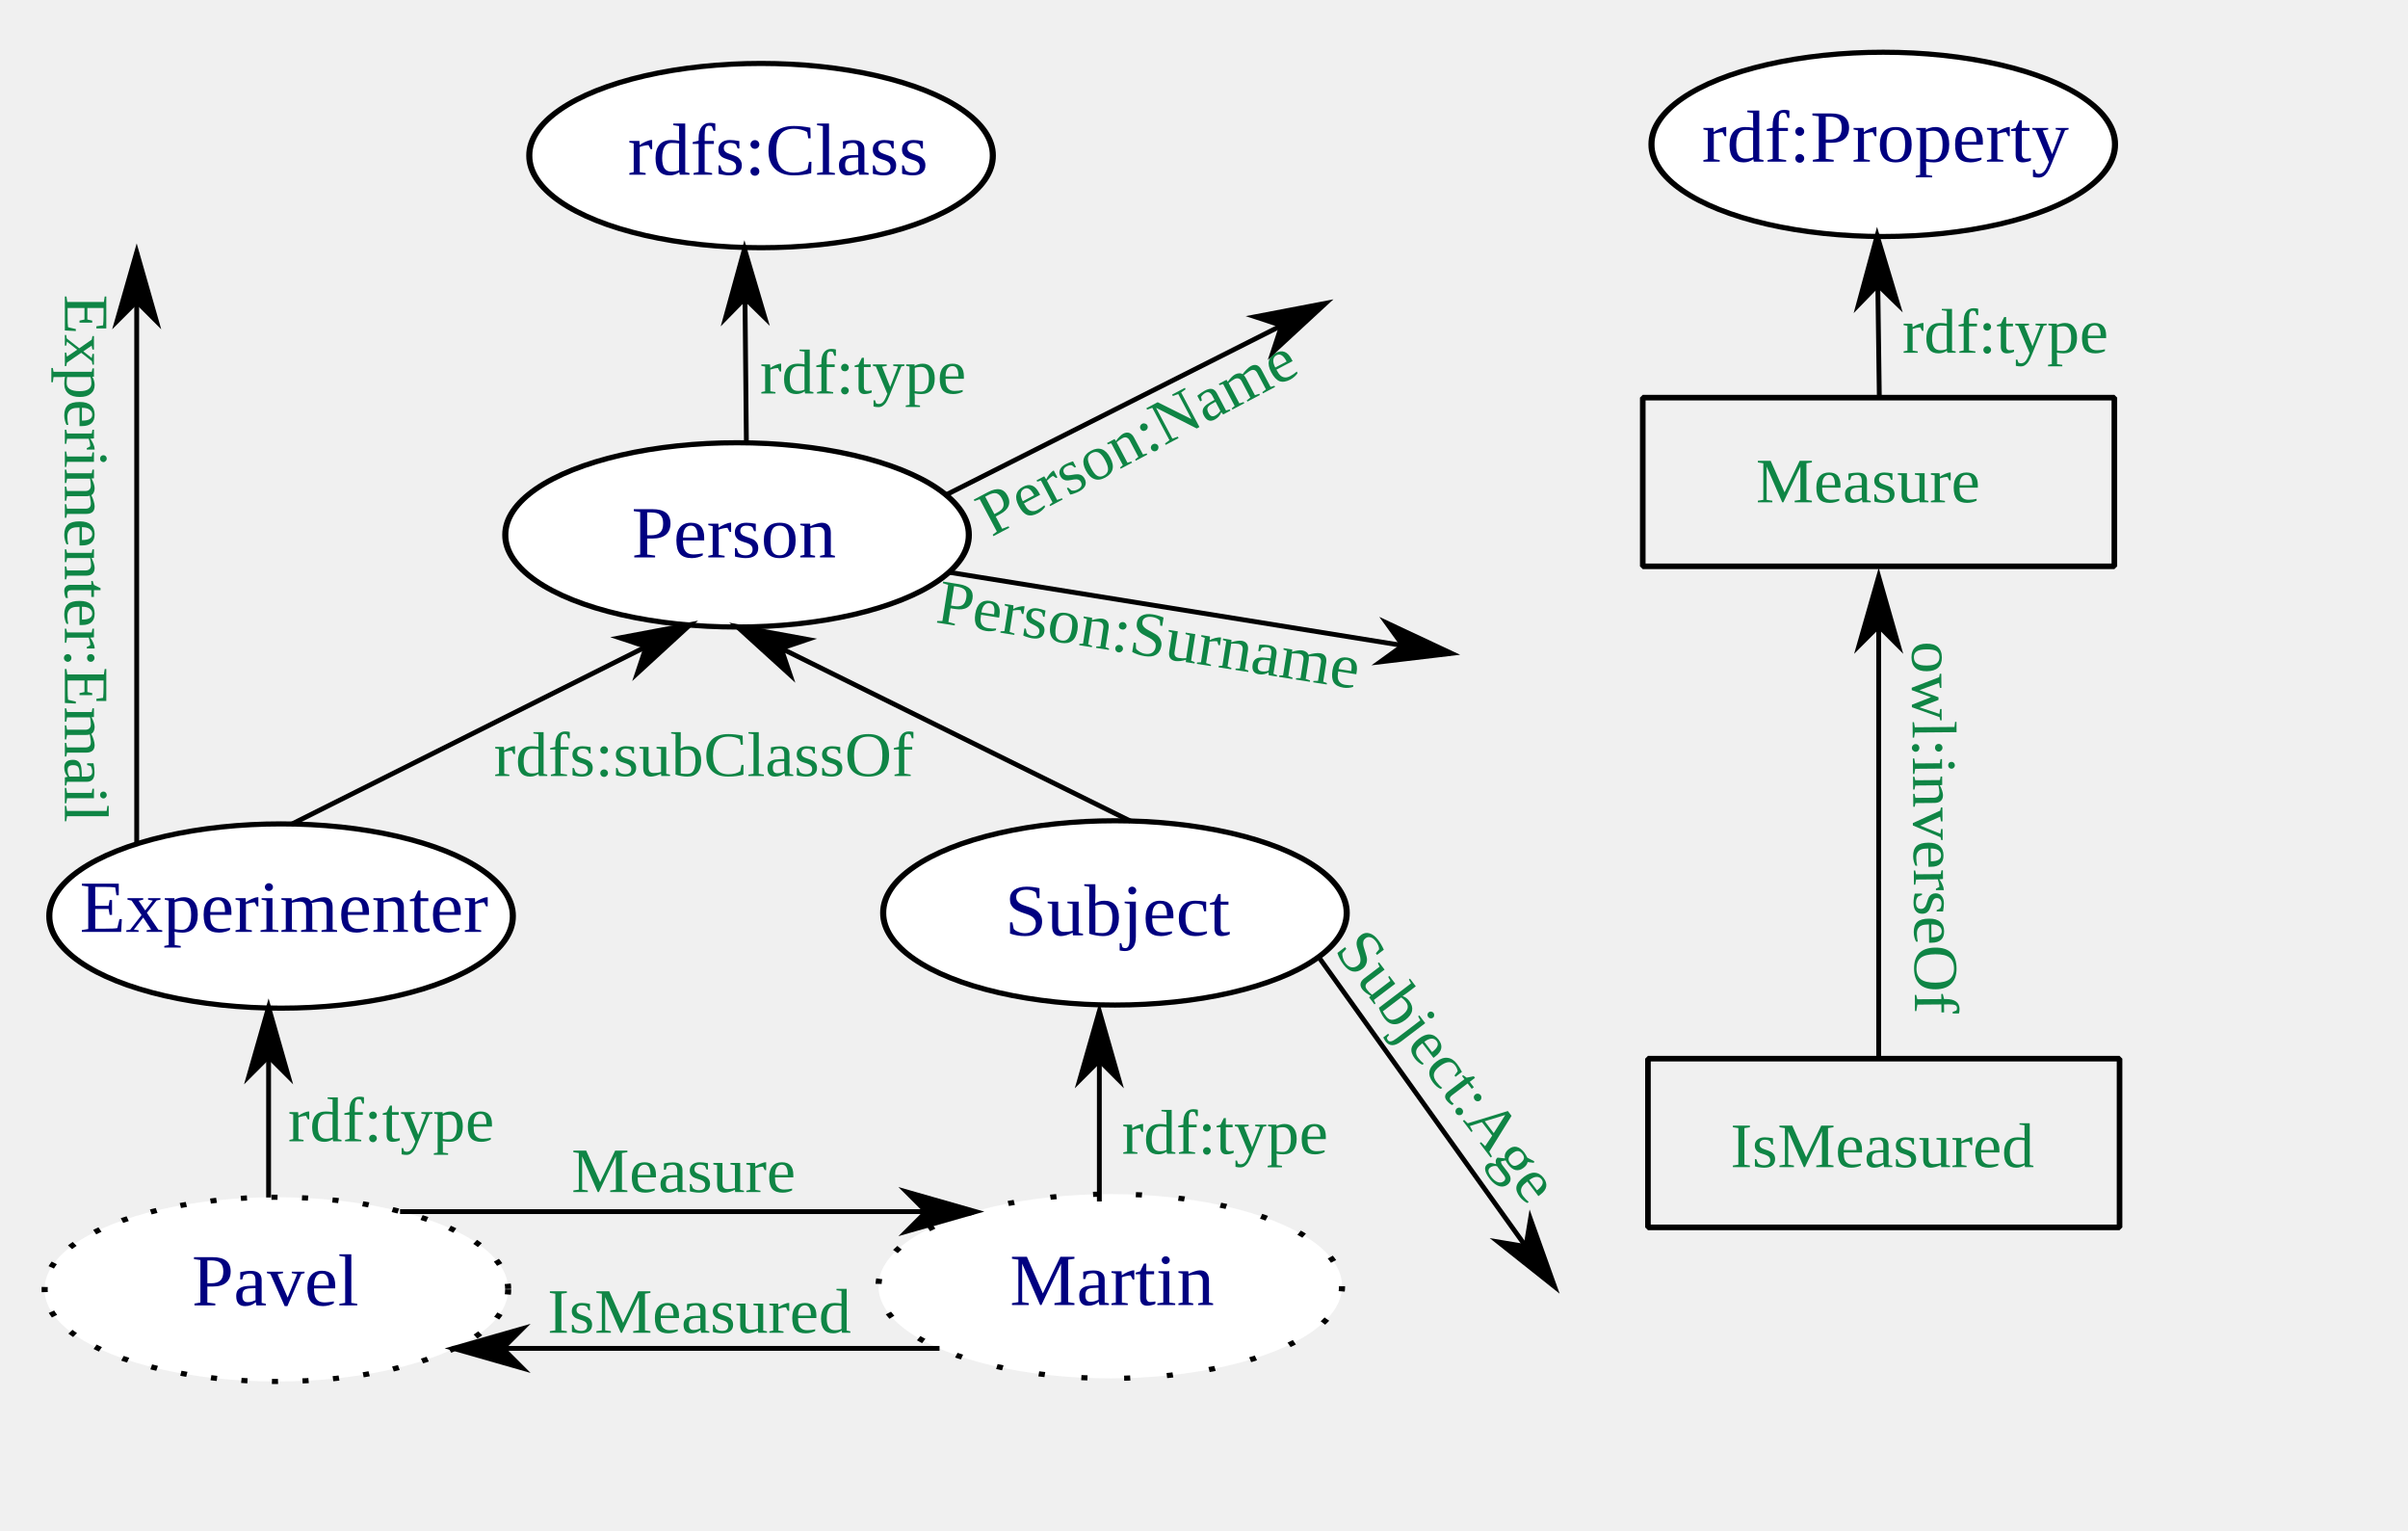
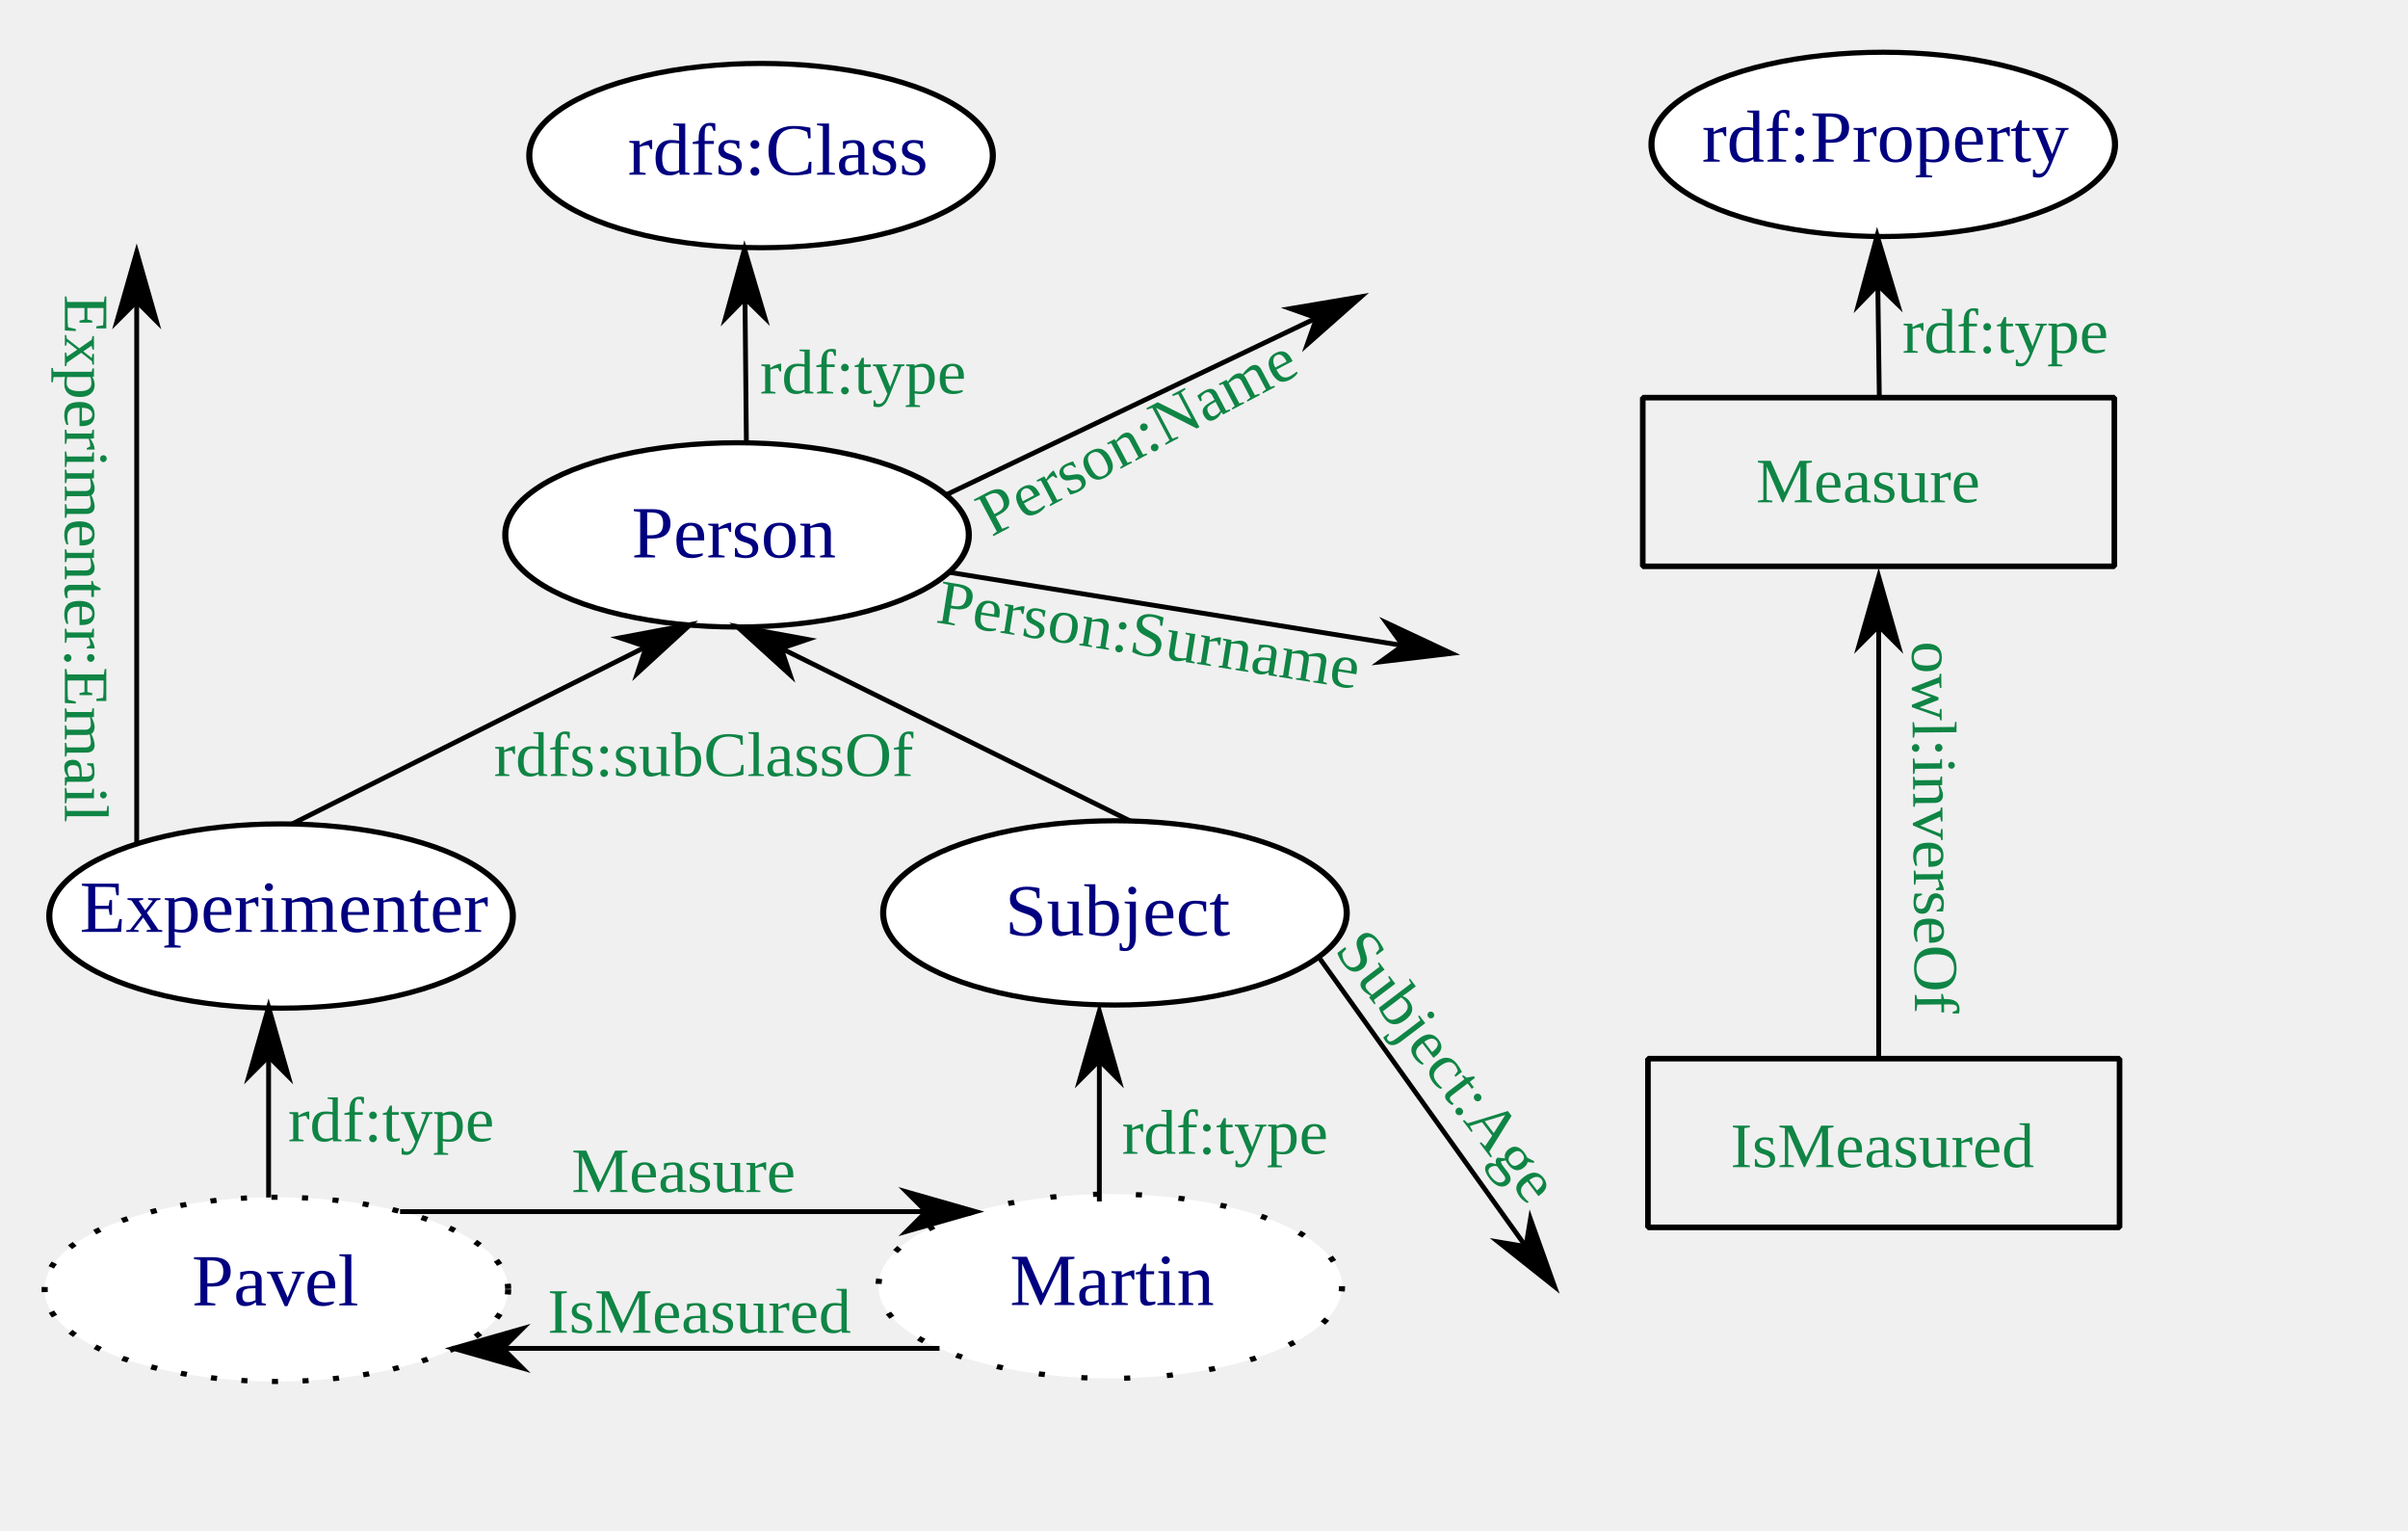
<svg xmlns="http://www.w3.org/2000/svg" width="85mm" height="54mm" id="svg4166" version="1.1">
  <defs id="defs3">
    <marker orient="auto" refY="0.0" refX="0.0" id="Arrow1Lend" style="overflow:visible;">
      <path id="path3976" d="M 0.0,0.0 L 5.0,-5.0 L -12.5,0.0 L 5.0,5.0 L 0.0,0.0 z " style="fill-rule:evenodd;stroke:#000000;stroke-width:1.0pt;" transform="scale(0.8) rotate(180) translate(12.5,0)" />
    </marker>
    <marker orient="auto" refY="0" refX="0" id="Arrow1Lend-1" style="overflow:visible">
      <path id="path3976-4" d="M 0,0 5,-5 -12.5,0 5,5 0,0 z" style="fill-rule:evenodd;stroke:#000000;stroke-width:1pt" transform="matrix(-0.8,0,0,-0.8,-10,0)" />
    </marker>
  </defs>
  <g id="layer1">
-     <path style="fill:none;stroke:#000000;stroke-width:1px;stroke-linecap:butt;stroke-linejoin:miter;stroke-opacity:1" d="m 410.199,160.389 74.111,0" id="path3852" />
-     <path style="fill:#000000;fill-opacity:1;stroke:#000000;stroke-width:1px;stroke-linecap:butt;stroke-linejoin:miter;stroke-opacity:1" d="m 440.669,110.066 -7.363,4.415 3.975,-4.128 z" id="path3854-0" />
    <flowRoot transform="matrix(0.9069473,0,0,1.017749,-68.02961,7.494967)" xml:space="preserve" id="flowRoot4071" style="font-size:40px;font-style:normal;font-weight:normal;line-height:125%;letter-spacing:0px;word-spacing:0px;fill:#000000;fill-opacity:1;stroke:none;font-family:Sans">
      <flowRegion id="flowRegion4073">
        <rect id="rect4075" width="112.917" height="41.667" x="41.25" y="-82.5" />
      </flowRegion>
      <flowPara id="flowPara4077" />
    </flowRoot>
-     <path style="fill:#000000;fill-opacity:1;stroke:#000000;stroke-width:1px;stroke-linecap:butt;stroke-linejoin:miter;stroke-opacity:1" d="m 425.973,78.246 -4.446,3.06 2.4,-2.862 z" id="path3854-3-3" />
    <path style="fill:#ffffff;fill-opacity:1;fill-rule:evenodd;stroke:#000000;stroke-width:4.292px;stroke-linecap:butt;stroke-linejoin:miter;stroke-opacity:1" id="path2986-8-5-4-4" d="m 464.67,207.875 a 162.635,76.772 0 1 1 -325.269,0 162.635,76.772 0 1 1 325.269,0 z" transform="matrix(0.1901223,0,0,0.1596675,44.11226,-12.44151)" />
    <text transform="scale(1.009974,0.9901243)" id="text4506-8-2-3-8-1" style="font-size:9.918px;font-style:normal;font-weight:normal;text-align:start;text-anchor:start;fill:#000080;font-family:Times New Roman" y="23.534" x="82.929" xml:space="preserve">rdfs:Class</text>
    <path style="fill:#ffffff;fill-opacity:1;fill-rule:evenodd;stroke:#000000;stroke-width:4.292px;stroke-linecap:butt;stroke-linejoin:miter;stroke-opacity:1" id="path2986-8-5-4-0" d="m 464.67,207.875 a 162.635,76.772 0 1 1 -325.269,0 162.635,76.772 0 1 1 325.269,0 z" transform="matrix(0.1901223,0,0,0.1596675,40.90965,38.14775)" />
    <path style="fill:#ffffff;fill-opacity:1;fill-rule:evenodd;stroke:#000000;stroke-width:4.292px;stroke-linecap:butt;stroke-linejoin:miter;stroke-opacity:1" id="path2986-8-5-4-9" d="m 464.67,207.875 a 162.635,76.772 0 1 1 -325.269,0 162.635,76.772 0 1 1 325.269,0 z" transform="matrix(0.1901223,0,0,0.1596675,-19.92369,88.98108)" />
    <path style="fill:#ffffff;fill-opacity:1;fill-rule:evenodd;stroke:#000000;stroke-width:4.292px;stroke-linecap:butt;stroke-linejoin:miter;stroke-opacity:1" id="path2986-8-5-4-48" d="m 464.67,207.875 a 162.635,76.772 0 1 1 -325.269,0 162.635,76.772 0 1 1 325.269,0 z" transform="matrix(0.1901223,0,0,0.1596675,91.32631,88.56442)" />
    <path style="fill:#ffffff;fill-opacity:1;fill-rule:evenodd;stroke:#000000;stroke-width:4.292px;stroke-linecap:butt;stroke-linejoin:miter;stroke-opacity:1" id="path2986-8-5-4-8" d="m 464.67,207.875 a 162.635,76.772 0 1 1 -325.269,0 162.635,76.772 0 1 1 325.269,0 z" transform="matrix(0.1901223,0,0,0.1596675,193.8263,-13.93558)" />
    <rect style="fill:none;stroke:#000000;stroke-width:0.748;stroke-linejoin:bevel;stroke-miterlimit:4;stroke-opacity:1;stroke-dasharray:none;stroke-dashoffset:0" id="rect3183" width="62.917" height="22.5" x="219.167" y="53.031" />
    <text transform="scale(1.009974,0.9901243)" id="text4506-8-2-3-8-7" style="font-size:9.918px;font-style:normal;font-weight:normal;text-align:start;text-anchor:start;fill:#000080;font-family:Times New Roman" y="75.088" x="83.441" xml:space="preserve">Person</text>
    <path style="fill:none;stroke:#000000;stroke-width:0.645;stroke-linecap:butt;stroke-linejoin:miter;stroke-opacity:1;stroke-miterlimit:4;stroke-dasharray:none;marker-end:url(#Arrow1Lend)" d="M 99.579,59.09 99.328,33.288" id="path3967" />
    <text transform="scale(1.014098,0.9860979)" id="text4506-8-2-3-8-7-7" style="font-size:8.565px;font-style:normal;font-weight:normal;text-align:start;text-anchor:start;fill:#0f8545;fill-opacity:1;font-family:Times New Roman" y="53.218" x="99.989" xml:space="preserve">rdf:type</text>
    <path style="fill:none;stroke:#000000;stroke-width:0.645;stroke-linecap:butt;stroke-linejoin:miter;stroke-opacity:1;stroke-miterlimit:4;stroke-dasharray:none;marker-end:url(#Arrow1Lend)" d="M 38.898,109.926 92.01,83.34" id="path4431" />
    <path style="fill:none;stroke:#000000;stroke-width:0.645;stroke-linecap:butt;stroke-linejoin:miter;stroke-opacity:1;stroke-miterlimit:4;stroke-dasharray:none;marker-end:url(#Arrow1Lend)" d="M 150.847,109.525 98.406,83.596" id="path4433" />
    <text transform="scale(1.014098,0.9860979)" id="text4506-8-2-3-8-7-7-1" style="font-size:8.565px;font-style:normal;font-weight:normal;text-align:start;text-anchor:start;fill:#0f8545;fill-opacity:1;font-family:Times New Roman" y="104.957" x="64.977" xml:space="preserve">rdfs:subClassOf</text>
    <text transform="matrix(0.8962357,-0.4745066,0.461405,0.8714898,0,0)" id="text4506-8-2-3-8-7-7-6" style="font-size:8.565px;font-style:normal;font-weight:normal;text-align:start;text-anchor:start;fill:#0f8545;fill-opacity:1;font-family:Times New Roman" y="126.978" x="82.217" xml:space="preserve">Person:Name</text>
    <text transform="matrix(1.001585,0.1588159,-0.1544308,0.9739303,0,0)" id="text4506-8-2-3-8-7-7-6-4" style="font-size:8.565px;font-style:normal;font-weight:normal;text-align:start;text-anchor:start;fill:#0f8545;fill-opacity:1;font-family:Times New Roman" y="63.32" x="134.275" xml:space="preserve">Person:Surname</text>
-     <path style="fill:none;stroke:#000000;stroke-width:0.645;stroke-linecap:butt;stroke-linejoin:miter;stroke-opacity:1;stroke-miterlimit:4;stroke-dasharray:none;marker-end:url(#Arrow1Lend)" d="M 126.19,66.012 176.777,40.489" id="path4920" />
+     <path style="fill:none;stroke:#000000;stroke-width:0.645;stroke-linecap:butt;stroke-linejoin:miter;stroke-miterlimit:4;stroke-opacity:1;stroke-dasharray:none;marker-end:url(#Arrow1Lend)" d="m 126.19,66.012 55.316,-26.406" id="path4920" />
    <path style="fill:none;stroke:#000000;stroke-width:0.645;stroke-linecap:butt;stroke-linejoin:miter;stroke-opacity:1;stroke-miterlimit:4;stroke-dasharray:none;marker-end:url(#Arrow1Lend)" d="m 126.591,76.323 66.979,10.805" id="path4922" />
    <path style="fill:#ffffff;fill-opacity:1;fill-rule:evenodd;stroke:#000000;stroke-width:4.292;stroke-linecap:butt;stroke-linejoin:miter;stroke-opacity:1;stroke-miterlimit:4;stroke-dasharray:4.292,17.168;stroke-dashoffset:0" id="path2986-8-5-4-9-6" d="m 464.67,207.875 a 162.635,76.772 0 1 1 -325.269,0 162.635,76.772 0 1 1 325.269,0 z" transform="matrix(0.1901223,0,0,0.1596675,-20.54869,138.7728)" />
    <path style="fill:#ffffff;fill-opacity:1;fill-rule:evenodd;stroke:#000000;stroke-width:4.292;stroke-linecap:butt;stroke-linejoin:miter;stroke-opacity:1;stroke-miterlimit:4;stroke-dasharray:4.292,25.752;stroke-dashoffset:0" id="path2986-8-5-4-48-0" d="m 464.67,207.875 a 162.635,76.772 0 1 1 -325.269,0 162.635,76.772 0 1 1 325.269,0 z" transform="matrix(0.1901223,0,0,0.1596675,90.70131,138.3561)" />
    <text transform="scale(1.009974,0.9901243)" id="text4506-8-2-3-8-7-3" style="font-size:9.918px;font-style:normal;font-weight:normal;text-align:start;text-anchor:start;fill:#000080;font-family:Times New Roman" y="125.532" x="10.531" xml:space="preserve">Experimenter</text>
    <text transform="matrix(0,1.014098,-0.9860979,0,0,0)" id="text4506-8-2-3-8-7-7-6-6" style="font-size:8.565px;font-style:normal;font-weight:normal;text-align:start;text-anchor:start;fill:#0f8545;fill-opacity:1;font-family:Times New Roman" y="-8.773" x="38.741" xml:space="preserve">Experimenter:Email</text>
    <path style="fill:none;stroke:#000000;stroke-width:0.645;stroke-linecap:butt;stroke-linejoin:miter;stroke-opacity:1;stroke-miterlimit:4;stroke-dasharray:none;marker-end:url(#Arrow1Lend)" d="m 18.238,112.582 0,-78.87" id="path5370" />
    <text transform="scale(1.009974,0.9901243)" id="text4506-8-2-3-8-7-3-2" style="font-size:9.918px;font-style:normal;font-weight:normal;text-align:start;text-anchor:start;fill:#000080;font-family:Times New Roman" y="125.999" x="132.75" xml:space="preserve">Subject</text>
    <text transform="matrix(0.6132937,0.8076297,-0.7853303,0.5963601,0,0)" id="text4506-8-2-3-8-7-7-1-4" style="font-size:8.565px;font-style:normal;font-weight:normal;text-align:start;text-anchor:start;fill:#0f8545;fill-opacity:1;font-family:Times New Roman" y="-65.936" x="205.64" xml:space="preserve">Subject:Age</text>
    <rect style="fill:none;stroke:#000000;stroke-width:0.748;stroke-linejoin:bevel;stroke-miterlimit:4;stroke-opacity:1;stroke-dasharray:none;stroke-dashoffset:0" id="rect3183-5" width="62.917" height="22.5" x="219.859" y="141.198" />
    <path style="fill:none;stroke:#000000;stroke-width:0.645;stroke-linecap:butt;stroke-linejoin:miter;stroke-miterlimit:4;stroke-opacity:1;stroke-dasharray:none;marker-end:url(#Arrow1Lend)" d="m 175.913,127.616 31.436,43.908" id="path5608" />
    <path style="fill:none;stroke:#000000;stroke-width:0.645;stroke-linecap:butt;stroke-linejoin:miter;stroke-opacity:1;stroke-miterlimit:4;stroke-dasharray:none;marker-end:url(#Arrow1Lend)" d="m 35.834,159.712 0,-25.3" id="path5792" />
    <text transform="scale(1.009974,0.9901243)" id="text4506-8-2-3-8-7-8" style="font-size:9.918px;font-style:normal;font-weight:normal;text-align:start;text-anchor:start;fill:#000080;font-family:Times New Roman" y="175.843" x="25.344" xml:space="preserve">Pavel</text>
    <text transform="scale(1.009974,0.9901243)" id="text4506-8-2-3-8-7-8-8" style="font-size:9.918px;font-style:normal;font-weight:normal;text-align:start;text-anchor:start;fill:#000080;font-family:Times New Roman" y="175.792" x="133.398" xml:space="preserve">Martin</text>
    <text transform="scale(1.014098,0.9860979)" id="text4506-8-2-3-8-7-7-12" style="font-size:8.565px;font-style:normal;font-weight:normal;text-align:start;text-anchor:start;fill:#0f8545;fill-opacity:1;font-family:Times New Roman" y="154.36" x="37.904" xml:space="preserve">rdf:type</text>
    <path style="fill:none;stroke:#000000;stroke-width:0.645;stroke-linecap:butt;stroke-linejoin:miter;stroke-miterlimit:4;stroke-opacity:1;stroke-dasharray:none;marker-end:url(#Arrow1Lend)" d="m 146.667,160.239 0,-25.3" id="path5792-9" />
    <text transform="scale(1.014098,0.9860979)" id="text4506-8-2-3-8-7-7-12-8" style="font-size:8.565px;font-style:normal;font-weight:normal;text-align:start;text-anchor:start;fill:#0f8545;fill-opacity:1;font-family:Times New Roman" y="156.049" x="147.606" xml:space="preserve">rdf:type</text>
    <path style="fill:none;stroke:#000000;stroke-width:0.645;stroke-linecap:butt;stroke-linejoin:miter;stroke-opacity:1;stroke-miterlimit:4;stroke-dasharray:none;marker-end:url(#Arrow1Lend-1)" d="m 53.374,161.595 76.697,0" id="path6072" />
    <path style="fill:none;stroke:#000000;stroke-width:0.645;stroke-linecap:butt;stroke-linejoin:miter;stroke-opacity:1;stroke-miterlimit:4;stroke-dasharray:none;marker-end:url(#Arrow1Lend-1)" d="m 125.346,179.836 -64.769,0" id="path6258" />
    <text transform="scale(1.014098,0.9860979)" id="text4506-8-2-3-8-7-7-12-2" style="font-size:8.565px;font-style:normal;font-weight:normal;text-align:start;text-anchor:start;fill:#0f8545;fill-opacity:1;font-family:Times New Roman" y="161.232" x="75.179" xml:space="preserve">Measure</text>
    <text transform="scale(1.014098,0.9860979)" id="text4506-8-2-3-8-7-7-12-2-4" style="font-size:8.565px;font-style:normal;font-weight:normal;text-align:start;text-anchor:start;fill:#0f8545;fill-opacity:1;font-family:Times New Roman" y="180.259" x="72.026" xml:space="preserve">IsMeasured</text>
    <text transform="scale(1.009974,0.9901243)" id="text4506-8-2-3-8-1-2" style="font-size:9.918px;font-style:normal;font-weight:normal;text-align:start;text-anchor:start;fill:#000080;font-family:Times New Roman" y="21.778" x="224.808" xml:space="preserve">rdf:Property</text>
    <path style="fill:none;stroke:#000000;stroke-width:0.645;stroke-linecap:butt;stroke-linejoin:miter;stroke-opacity:1;stroke-miterlimit:4;stroke-dasharray:none;marker-end:url(#Arrow1Lend-1)" d="M 250.728,53.031 250.438,31.509" id="path6527" />
    <path style="fill:none;stroke:#000000;stroke-width:0.645;stroke-linecap:butt;stroke-linejoin:miter;stroke-miterlimit:4;stroke-opacity:1;stroke-dasharray:none;marker-end:url(#Arrow1Lend-1)" d="m 250.642,140.871 0,-63.881" id="path6713" />
    <text transform="scale(1.014098,0.9860979)" id="text4506-8-2-3-8-7-7-9" style="font-size:8.565px;font-style:normal;font-weight:normal;text-align:start;text-anchor:start;fill:#0f8545;fill-opacity:1;font-family:Times New Roman" y="47.713" x="250.265" xml:space="preserve">rdf:type</text>
    <text transform="scale(1.014098,0.9860979)" id="text4506-8-2-3-8-7-7-12-2-9" style="font-size:8.565px;font-style:normal;font-weight:normal;text-align:start;text-anchor:start;fill:#0f8545;fill-opacity:1;font-family:Times New Roman" y="67.938" x="231.012" xml:space="preserve">Measure</text>
    <text transform="scale(1.014098,0.9860979)" id="text4506-8-2-3-8-7-7-12-2-4-8" style="font-size:8.565px;font-style:normal;font-weight:normal;text-align:start;text-anchor:start;fill:#0f8545;fill-opacity:1;font-family:Times New Roman" y="157.857" x="227.665" xml:space="preserve">IsMeasured</text>
    <text transform="matrix(0.00839658,1.014063,-0.9860641,0.00816474,0,0)" id="text4506-8-2-3-8-7-7-9-3" style="font-size:8.565px;font-style:normal;font-weight:normal;text-align:start;text-anchor:start;fill:#0f8545;fill-opacity:1;font-family:Times New Roman" y="-257.944" x="86.422" xml:space="preserve">owl:inverseOf</text>
  </g>
</svg>
